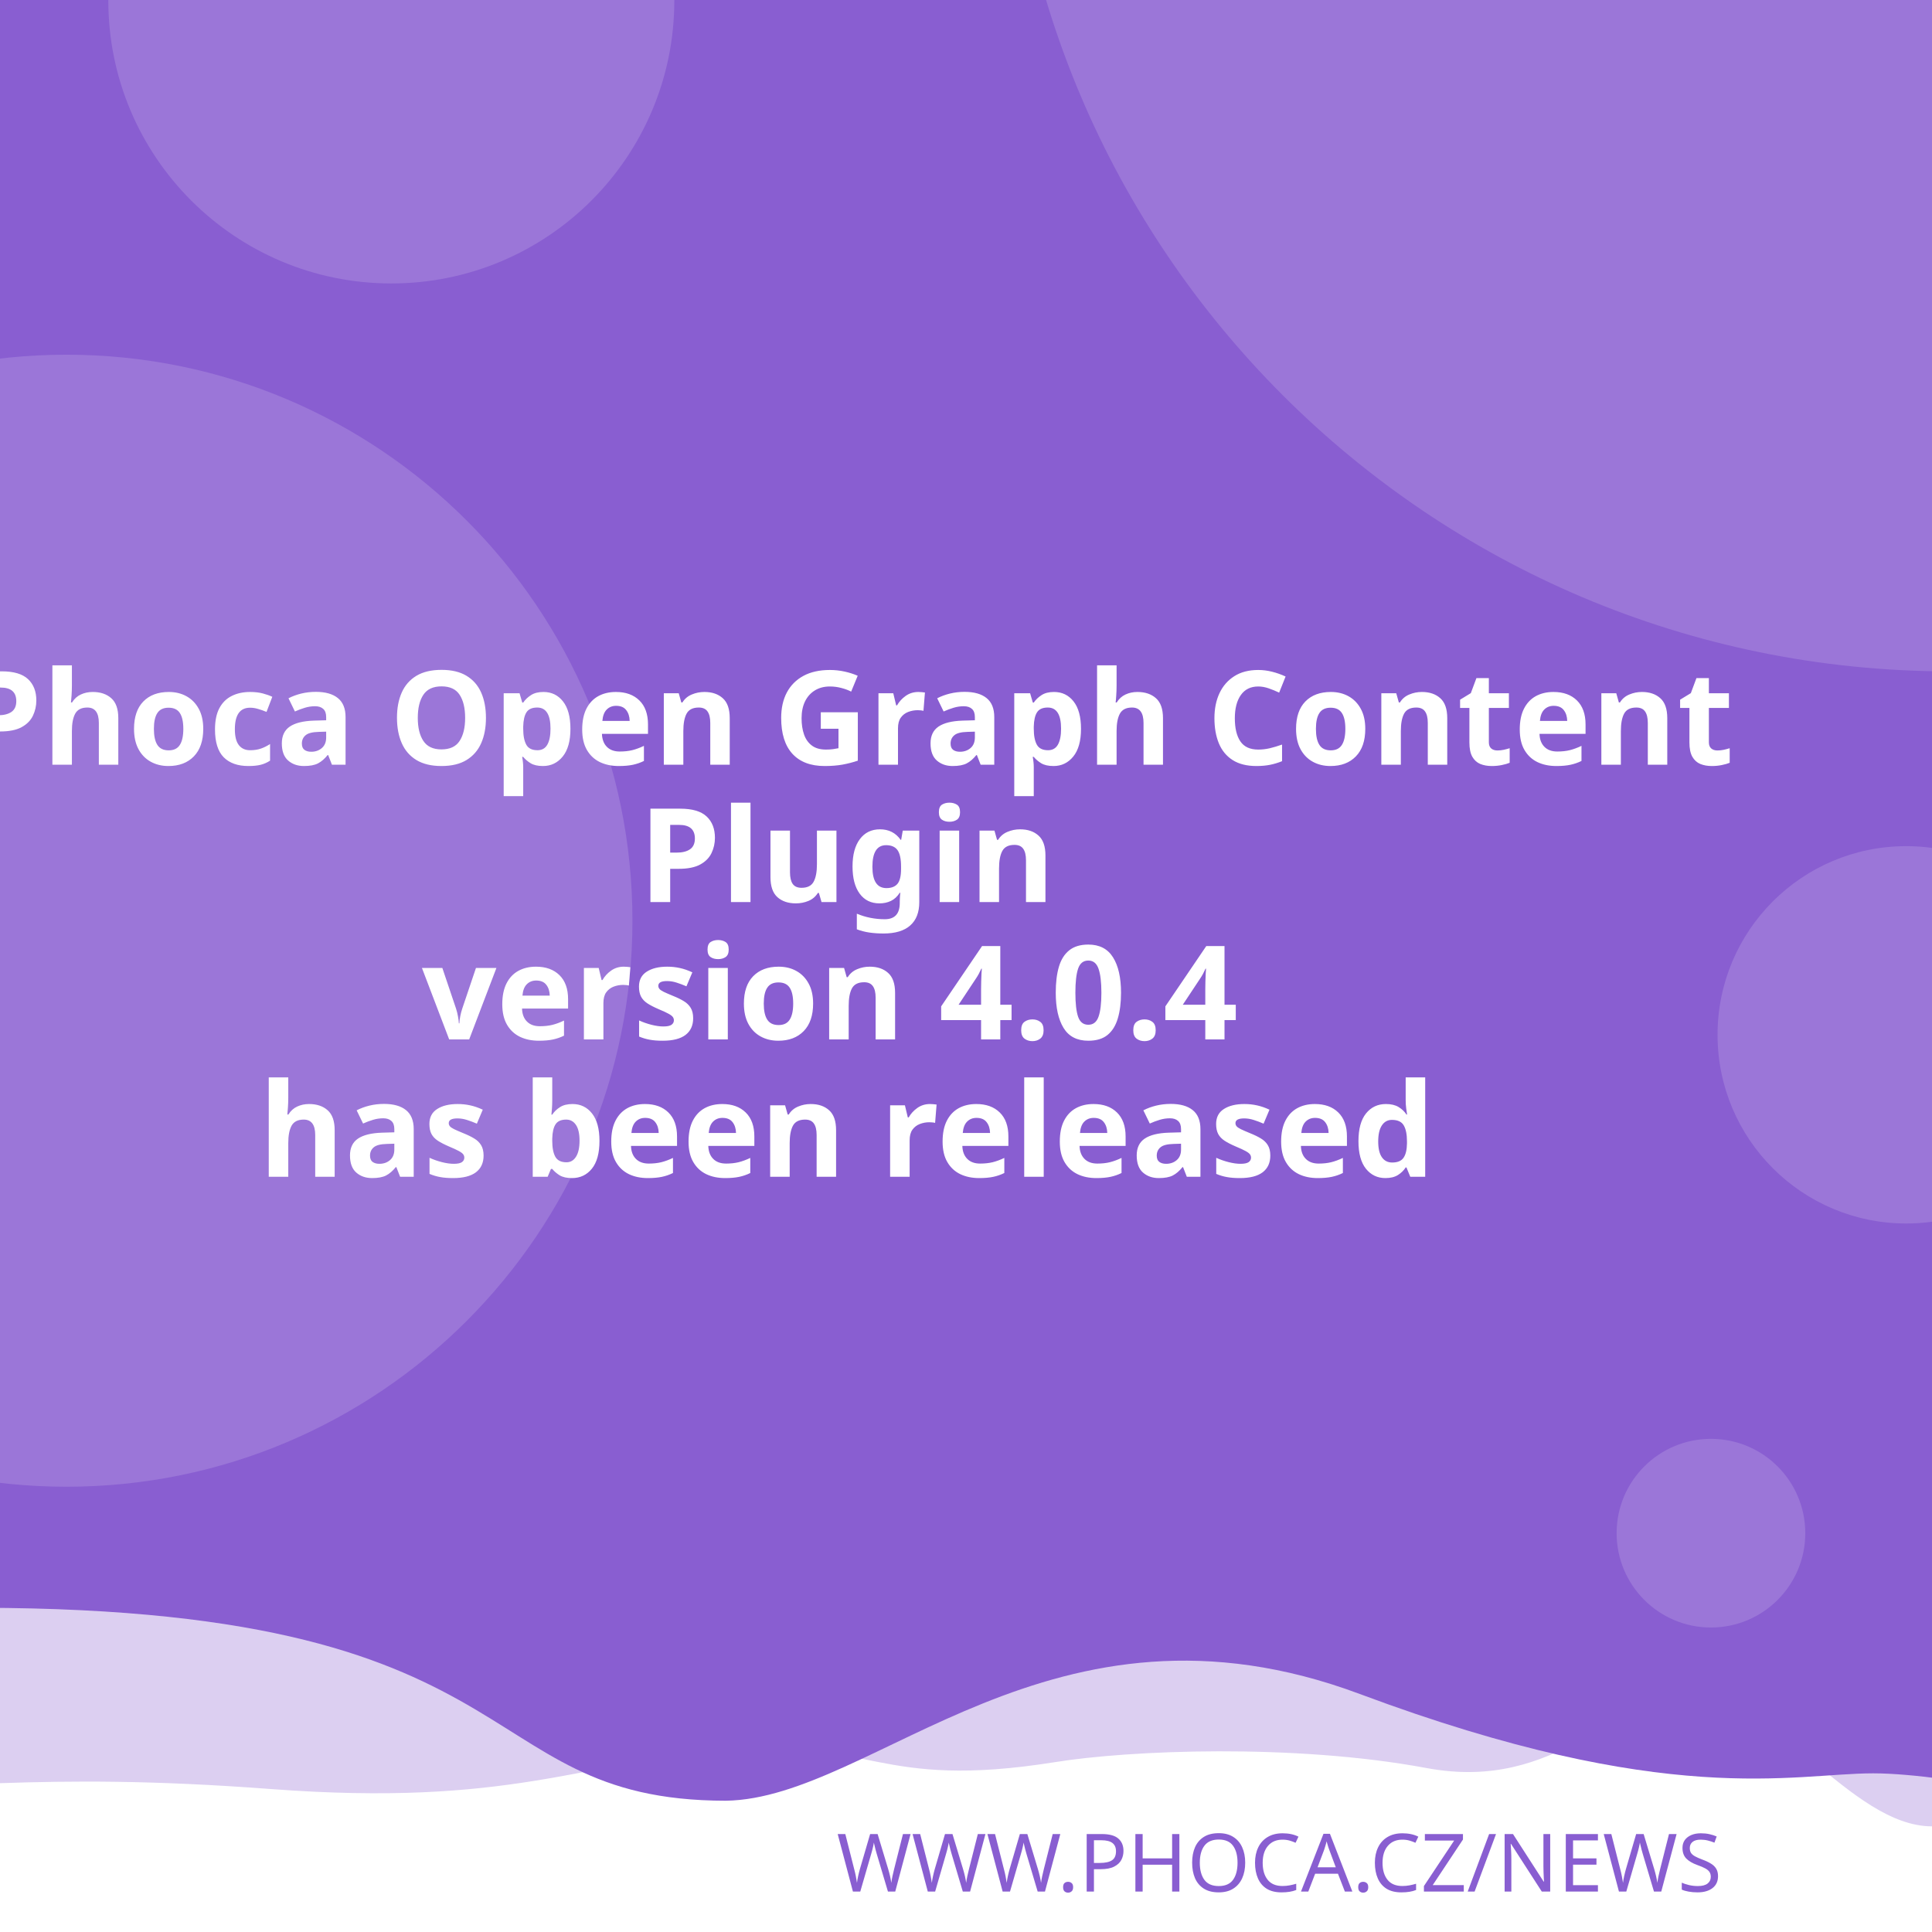
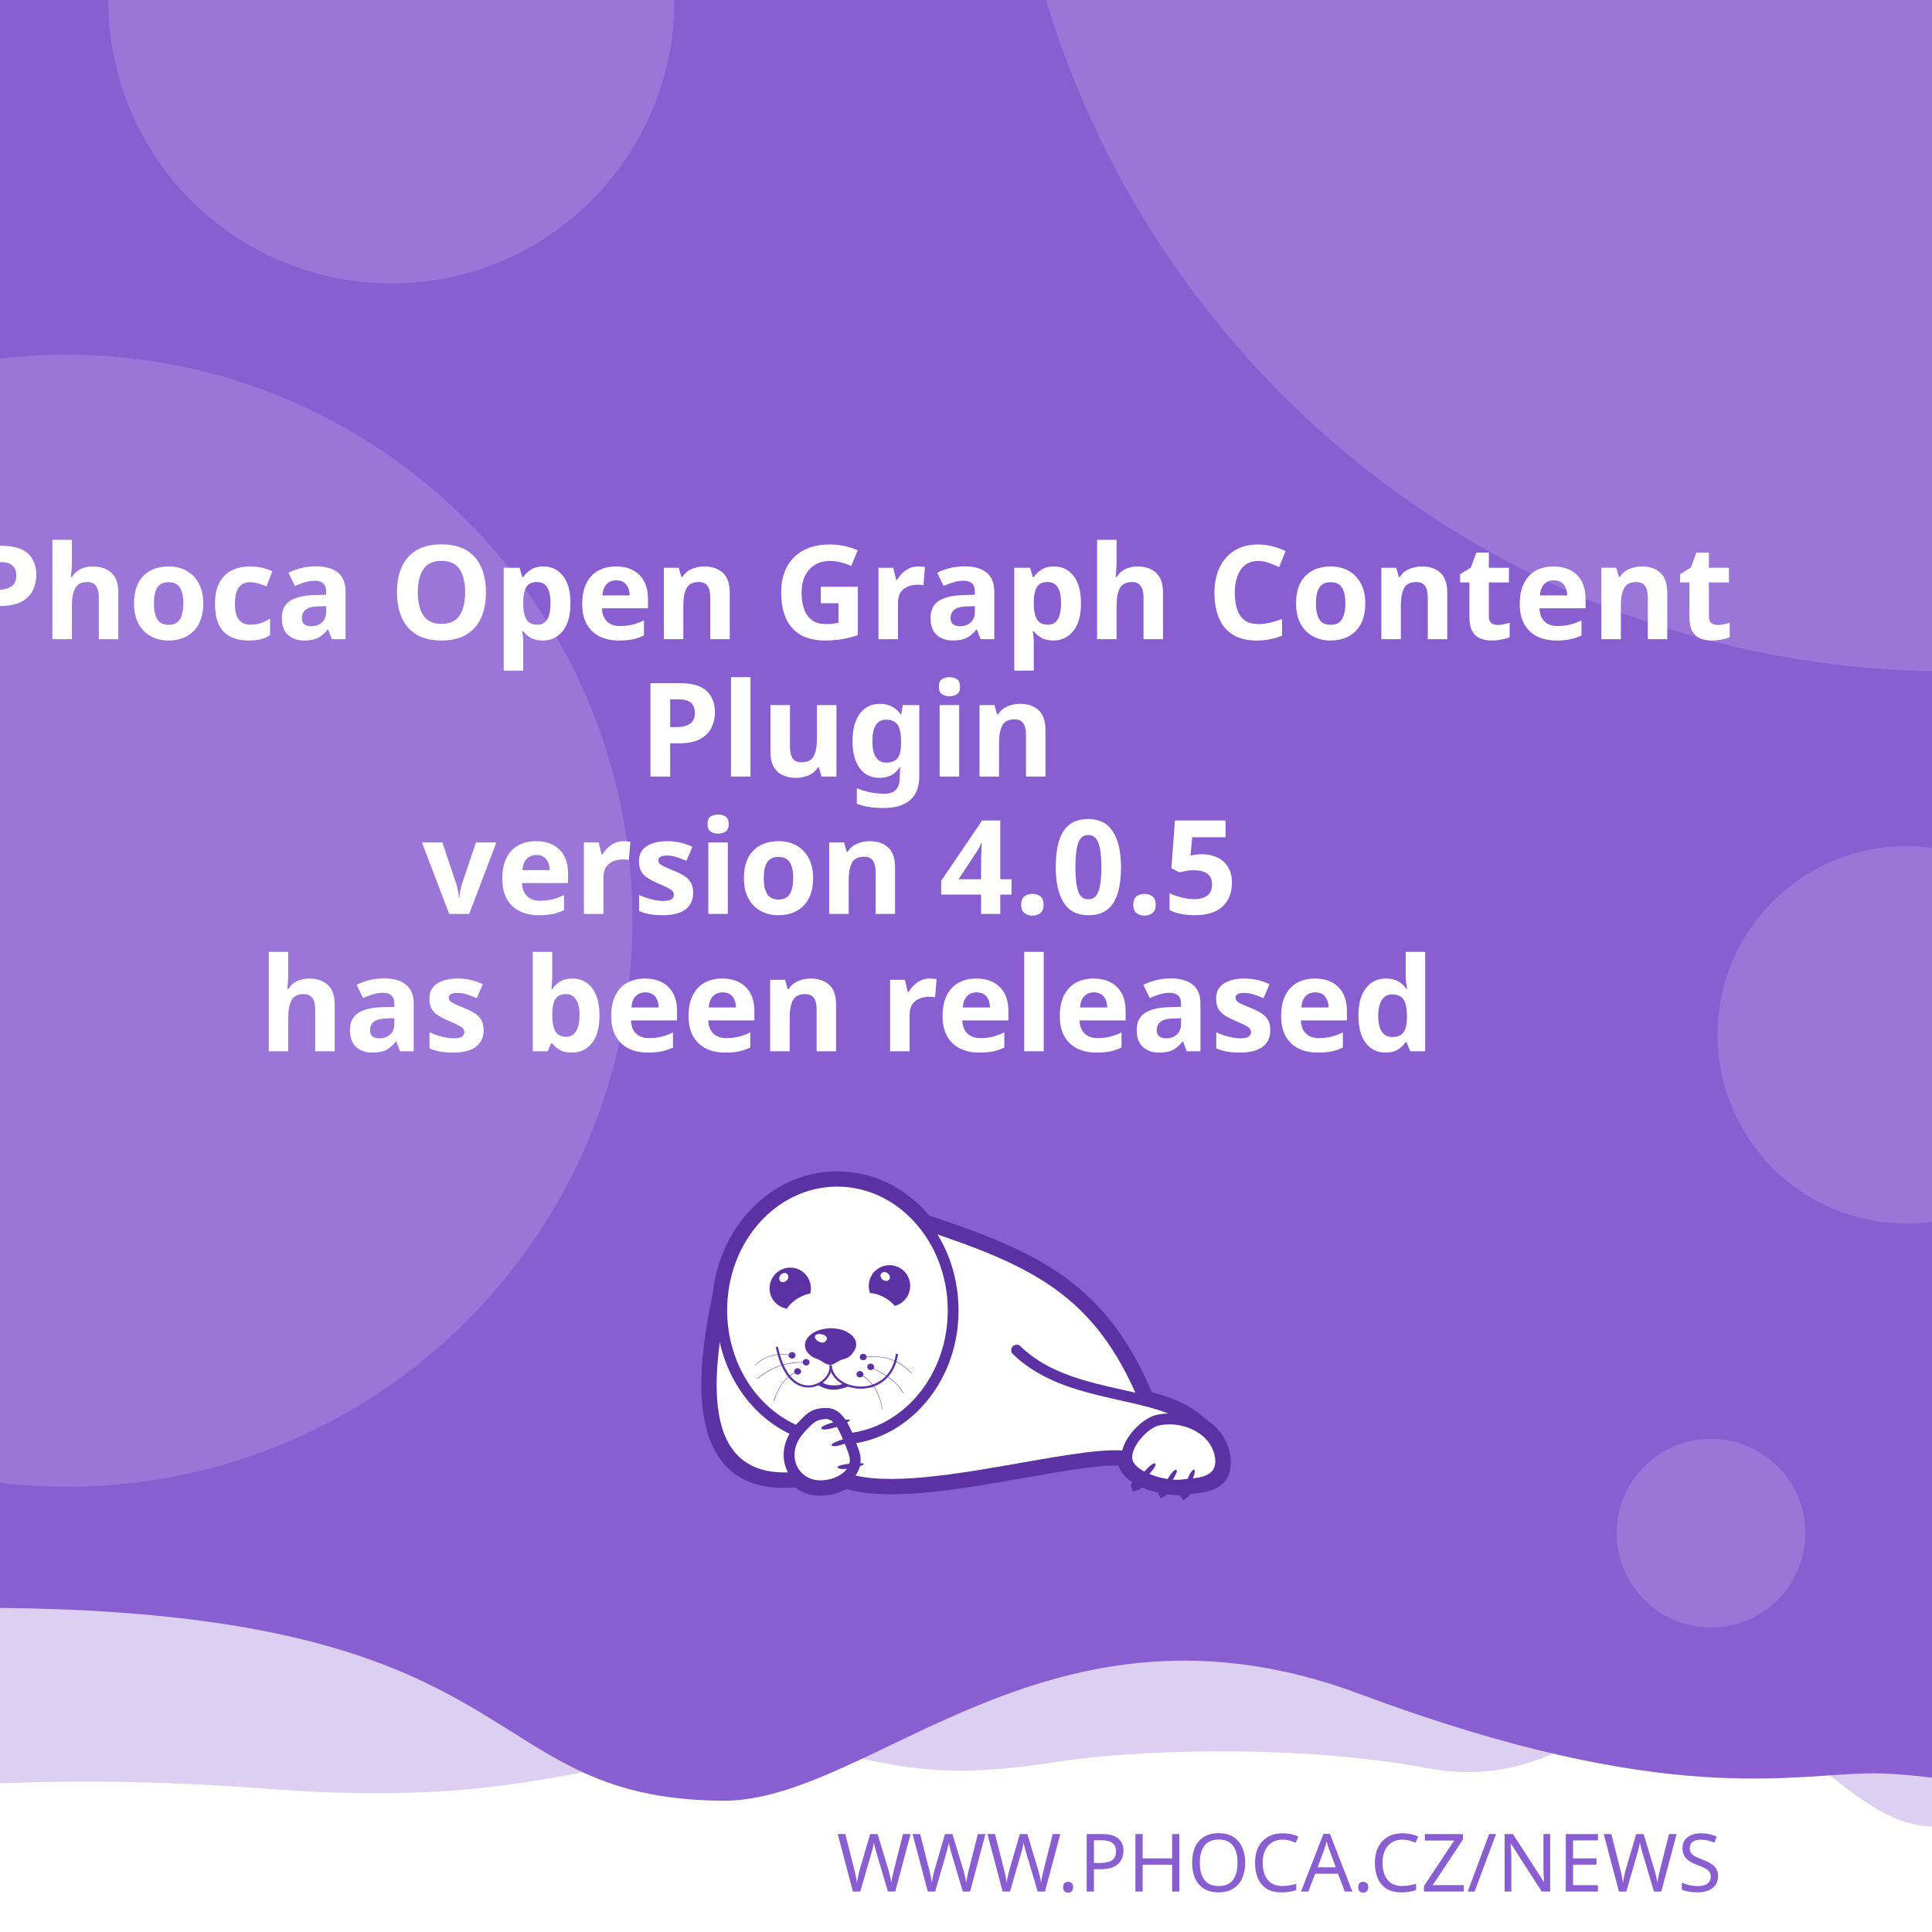
<svg xmlns="http://www.w3.org/2000/svg" width="512" height="512" viewBox="0 0 512 512" version="1.1" id="svg5">
-   <defs id="defs2" />
+   <defs id="defs2">
+     <clipPath id="clip1">
+       <path d="M 20,426 H 575 V 841.891 H 20 Z m 0,0" id="path2" />
+     </clipPath>
+   </defs>
  <g id="layer1">
    <path d="m -288.549,96.962 a 6.384,6.384 0 0 0 -6.384,6.384 v 81.087 a 6.384,6.384 0 0 0 6.384,6.384 h 81.083 a 6.384,6.384 0 0 0 6.384,-6.384 v -81.087 a 6.384,6.384 0 0 0 -6.384,-6.384 z m 16.084,16.188 c 0.591,-0.033 1.134,0.125 1.642,0.482 0.508,0.359 0.842,0.809 1.006,1.355 l 2.415,8.308 46.517,-2.44 c 0.829,-0.043 1.521,0.245 2.074,0.86 0.55,0.606 0.769,1.334 0.636,2.174 l -3.898,24.937 c -0.138,0.736 -0.57,1.497 -1.288,2.273 -0.719,0.787 -1.656,1.211 -2.797,1.272 l -32.861,1.721 3.038,10.253 27.775,-1.455 c 0.726,-0.04 1.351,0.178 1.887,0.648 0.523,0.483 0.803,1.086 0.844,1.812 0.038,0.726 -0.178,1.352 -0.648,1.887 -0.483,0.525 -1.086,0.806 -1.812,0.844 l -2.597,0.137 0.137,2.593 c 0.038,0.729 -0.178,1.356 -0.661,1.879 -0.472,0.535 -1.071,0.819 -1.8,0.856 -0.726,0.038 -1.353,-0.178 -1.879,-0.661 -0.535,-0.472 -0.814,-1.073 -0.852,-1.8 l -0.137,-2.593 -15.573,0.81 0.133,2.597 c 0.038,0.729 -0.176,1.356 -0.648,1.879 -0.483,0.535 -1.086,0.818 -1.812,0.856 -0.726,0.04 -1.352,-0.178 -1.887,-0.661 -0.525,-0.472 -0.806,-1.073 -0.844,-1.8 l -0.137,-2.597 -1.608,0.083 c -0.623,0.033 -1.193,-0.112 -1.721,-0.428 -0.515,-0.317 -0.883,-0.632 -1.11,-0.931 l -0.287,-0.507 -13.05,-49.343 -2.805,0.146 c -0.696,0.038 -1.312,-0.181 -1.858,-0.661 -0.545,-0.472 -0.835,-1.069 -0.873,-1.795 -0.038,-0.729 0.186,-1.353 0.682,-1.879 0.493,-0.535 1.083,-0.818 1.779,-0.856 z" style="fill:#ffffff;stroke-width:1;paint-order:stroke fill markers" id="path400" />
    <rect style="opacity:1;fill:#ffffff;stroke-width:5;stroke-linejoin:round;paint-order:stroke fill markers" id="rect723" width="512" height="512" x="0" y="0" />
    <path id="rect4460" style="opacity:0.3;fill:#895ED1;fill-opacity:1;stroke-width:5;stroke-linejoin:round;paint-order:stroke fill markers" d="M -256,4 H 768 v 480 c 0,0 -42.667,-10 -64,-10 -21.333,0 -42.408,10 -64,10 -21.592,0 -42.667,-10 -64,-10 -21.333,0 -42.408,10 -64,10 -21.592,0 -41.887,-34.701 -63.221,-34.701 -21.333,0 -35.645,25.795 -70.761,19.246 -35.116,-6.549 -78.862,-4.741 -98.515,-1.547 -47.289,7.533 -49.247,-6.724 -87.369,-3.311 -38.122,3.413 -56.921,15.193 -120.307,10.429 -63.387,-4.764 -84.091,0.698 -135.827,-0.116 -21.333,0 -42.408,10 -64,10 -21.592,0 -42.667,-10 -64,-10 -21.333,0 -64,10 -64,10 z" />
    <path id="rect4460-5" style="fill:#895ED1;fill-opacity:1;stroke-width:5;stroke-linejoin:round;paint-order:stroke fill markers" d="M -316,4.9999998e-7 H 708 V 480 c 0,0 -42.667,-10 -64,-10 -21.333,0 -42.408,10 -64,10 -21.592,0 -62.256,-10.048 -83.59,-10.048 -21.333,0 -54.449,9.448 -136.059,-21.03 -81.61,-30.478 -128.583,27.669 -167.971,28.291 -70.795,-0.042 -47.303,-54.288 -212.561,-50.983 C -185.439,429.534 -38.408,480 -60,480 c -21.592,0 -42.667,-10 -64,-10 -21.333,0 -42.408,10 -64,10 -21.592,0 -42.667,-10 -64,-10 -21.333,0 -64,10 -64,10 z" />
    <text xml:space="preserve" style="font-style:normal;font-weight:normal;font-size:21.333px;line-height:1.25;font-family:sans-serif;fill:#895ED1;fill-opacity:1;stroke:none" x="484.042" y="501.277" id="text2910-3-7">
      <tspan id="tspan2908-6-5" x="484.042" y="501.277" style="font-style:normal;font-variant:normal;font-weight:300;font-stretch:normal;font-size:21.333px;font-family:Montserrat;-inkscape-font-specification:'Montserrat Light';text-align:end;text-anchor:end;fill:#895ED1;fill-opacity:1">WWW.PHOCA.CZ/NEWS</tspan>
    </text>
-     <text xml:space="preserve" style="font-style:normal;font-variant:normal;font-weight:600;font-stretch:normal;font-size:34.667px;line-height:1.05;font-family:Rubik;-inkscape-font-specification:'Rubik Semi-Bold';fill:#ffffff;fill-opacity:1;stroke:none" x="256" y="165" id="text11252">
-       <tspan x="256" y="165" id="tspan403" style="text-align:center;text-anchor:middle" />
-       <tspan x="256" y="202.659" style="font-size:34.667px;text-align:center;text-anchor:middle" id="tspan442">Phoca Open Graph Content</tspan>
-       <tspan x="256" y="239.059" style="font-size:34.667px;text-align:center;text-anchor:middle" id="tspan444">Plugin</tspan>
-       <tspan x="256" y="275.459" id="tspan1992" style="font-size:34.667px;text-align:center;text-anchor:middle">version 4.0.4
+     <text xml:space="preserve" style="font-style:normal;font-variant:normal;font-weight:600;font-stretch:normal;font-size:34.667px;line-height:1.05;font-family:Rubik;-inkscape-font-specification:'Rubik Semi-Bold';fill:#ffffff;fill-opacity:1;stroke:none" x="256" y="133" id="text11252">
+       <tspan x="256" y="133" id="tspan403" style="text-align:center;text-anchor:middle" />
+       <tspan x="256" y="169.4" style="font-size:34.667px;text-align:center;text-anchor:middle" id="tspan442">Phoca Open Graph Content</tspan>
+       <tspan x="256" y="205.8" style="font-size:34.667px;text-align:center;text-anchor:middle" id="tspan444">Plugin</tspan>
+       <tspan x="256" y="242.2" id="tspan1992" style="font-size:34.667px;text-align:center;text-anchor:middle">version 4.0.5
</tspan>
-       <tspan x="256" y="311.859" id="tspan2906" style="font-size:34.667px;text-align:center;text-anchor:middle">has been released</tspan>
-       <tspan x="256" y="348.259" id="tspan1994" style="font-size:34.667px" />
+       <tspan x="256" y="278.6" id="tspan2906" style="font-size:34.667px;text-align:center;text-anchor:middle">has been released</tspan>
+       <tspan x="256" y="315" id="tspan1994" style="font-size:34.667px" />
    </text>
    <circle style="opacity:0.15;fill:#ffffff;fill-opacity:1;stroke-width:5;stroke-linejoin:round;paint-order:stroke fill markers" id="path8376" cx="516.67" cy="-72.081" r="250" />
    <circle style="opacity:0.15;fill:#ffffff;fill-opacity:1;stroke-width:5;stroke-linejoin:round;paint-order:stroke fill markers" id="path8376-9" cx="17.604" cy="244" r="150" />
    <circle style="opacity:0.15;fill:#ffffff;fill-opacity:1;stroke-width:5;stroke-linejoin:round;paint-order:stroke fill markers" id="path8376-6" cx="103.704" cy="0.117" r="75" />
    <circle style="opacity:0.15;fill:#ffffff;fill-opacity:1;stroke-width:5;stroke-linejoin:round;paint-order:stroke fill markers" id="path8376-6-2" cx="505.168" cy="274.238" r="50" />
    <circle style="opacity:0.15;fill:#ffffff;fill-opacity:1;stroke-width:5;stroke-linejoin:round;paint-order:stroke fill markers" id="path8376-6-2-1" cx="453.421" cy="406.309" r="25" />
    <text xml:space="preserve" style="font-style:normal;font-weight:normal;font-size:10.667px;line-height:1.25;font-family:sans-serif;fill:#895ED1;fill-opacity:1;stroke:none" x="57.956" y="456.624" id="text396">
      <tspan id="tspan394" x="57.956" y="456.624" style="font-style:normal;font-variant:normal;font-weight:normal;font-stretch:normal;font-size:10.667px;font-family:Rubik;-inkscape-font-specification:Rubik;text-align:center;text-anchor:middle;fill:#895ED1;fill-opacity:1" />
    </text>
+     <g id="g760" transform="matrix(0.5260845,0,0,0.5260845,99.42418,10.37304)">
+       <path style="fill:#ffffff;fill-opacity:1;fill-rule:evenodd;stroke:none" d="m 389.621,683.473 c 9.113,2.391 17.273,5.336 23.457,10.227 l 5.375,4.273 -0.004,0.008 c 4.633,3.242 8.191,7.863 9.594,13.672 0.242,0.977 0.426,2.016 0.547,3.055 1.465,14.07 -9.473,15.141 -19.348,16.055 -0.648,1.137 -1.25,1.992 -1.66,2.266 -0.246,-0.289 -0.254,-1.047 -0.09,-2.051 -0.246,0.031 -0.52,0.062 -0.824,0.098 -0.855,0.059 -1.77,0.121 -2.809,0.121 -1.75,-0.023 -3.684,-0.199 -5.691,-0.523 -0.645,0.738 -1.207,1.266 -1.578,1.438 -0.172,-0.285 -0.098,-0.895 0.145,-1.691 -3.309,-0.637 -6.738,-1.656 -9.793,-3.012 -0.332,-0.148 -0.66,-0.301 -0.984,-0.461 -1.219,1.098 -2.277,1.891 -2.863,2.051 -0.176,-0.504 0.289,-1.621 1.109,-2.973 -4.211,-2.402 -7.395,-5.645 -8.18,-9.641 -10.754,-0.684 -29.09,2.582 -49.293,6.141 -31.996,5.633 -68.574,12.086 -89.609,5.406 -1.258,0.789 -2.625,1.453 -4.07,1.984 -2.688,0.977 -5.617,1.523 -8.609,1.586 -4.73,0.055 -8.941,-1.551 -12.176,-4.27 -29.23,2.742 -40.98,-12.871 -44.496,-33.715 -3.402,-19.863 1.055,-44.504 4.527,-61.535 1.641,-15.129 7.793,-28.699 16.91,-39.043 10.93,-12.461 26.137,-20.215 43.051,-20.336 h 0.062 c 16.914,-0.184 32.242,7.328 43.418,19.543 0.715,0.781 1.414,1.582 2.094,2.406 27.59,9.176 49.688,17.566 67.891,30.629 18.176,13.078 32.348,30.754 43.898,58.293 z m 0,0" id="path177" />
+       <g clip-path="url(#clip1)" clip-rule="nonzero" id="g181">
+         <path style="fill:none;stroke:#5c31a4;stroke-width:2.835;stroke-linecap:butt;stroke-linejoin:miter;stroke-miterlimit:22.926;stroke-opacity:1" d="m 245.703,99.901 c 5.747,-1.508 10.893,-3.365 14.792,-6.449 l 3.39,-2.695 -0.002,-0.005 c 2.922,-2.045 5.166,-4.959 6.05,-8.622 0.153,-0.616 0.269,-1.271 0.345,-1.926 0.924,-8.873 -5.974,-9.548 -12.201,-10.124 -0.409,-0.717 -0.788,-1.256 -1.047,-1.429 -0.155,0.182 -0.16,0.66 -0.057,1.293 -0.155,-0.02 -0.328,-0.039 -0.52,-0.062 -0.539,-0.037 -1.116,-0.076 -1.771,-0.076 -1.104,0.015 -2.323,0.126 -3.589,0.33 -0.406,-0.466 -0.761,-0.798 -0.995,-0.907 -0.108,0.18 -0.062,0.564 0.091,1.067 -2.086,0.402 -4.249,1.044 -6.176,1.899 -0.209,0.094 -0.416,0.19 -0.621,0.291 -0.769,-0.692 -1.436,-1.192 -1.806,-1.293 -0.111,0.318 0.182,1.022 0.7,1.875 -2.655,1.515 -4.663,3.56 -5.158,6.08 -6.782,0.431 -18.345,-1.628 -31.085,-3.872 -20.177,-3.552 -43.244,-7.622 -56.51,-3.409 -0.793,-0.498 -1.655,-0.916 -2.567,-1.251 -1.695,-0.616 -3.542,-0.961 -5.429,-1 -2.983,-0.034 -5.639,0.978 -7.678,2.692 -18.433,-1.729 -25.843,8.117 -28.06,21.261 -2.146,12.526 0.665,28.065 2.855,38.805 1.035,9.541 4.914,18.098 10.664,24.621 6.892,7.858 16.482,12.748 27.149,12.824 h 0.039 c 10.666,0.116 20.333,-4.621 27.38,-12.324 0.451,-0.493 0.892,-0.998 1.32,-1.517 17.399,-5.786 31.334,-11.078 42.813,-19.315 11.462,-8.247 20.399,-19.394 27.683,-36.761 z m 0,0" transform="matrix(1.58574,0,0,-1.58574,0,841.8898)" id="path179" />
+       </g>
+       <path style="fill:#5c31a4;fill-opacity:1;fill-rule:evenodd;stroke:none" d="m 393.047,717.762 c 1.16,1.098 -7.754,10.625 -9.953,11.234 -0.672,-1.895 7.816,-12.52 9.832,-11.48 0.121,0.062 0.246,0.367 0.121,0.246" id="path183" />
+       <path style="fill:#5c31a4;fill-opacity:1;fill-rule:evenodd;stroke:none" d="m 403.676,720.875 c 1.219,0.855 -5.254,10.379 -7.086,11.234 -0.914,-1.523 5.07,-12.09 6.961,-11.418 0.125,0.062 0.305,0.305 0.125,0.184" id="path185" />
+       <path style="fill:#5c31a4;fill-opacity:1;fill-rule:evenodd;stroke:none" d="m 412.652,720.754 c 1.344,0.609 -3.422,11.172 -5.07,12.273 -1.16,-1.344 2.934,-12.766 4.945,-12.398 0.062,0 0.309,0.246 0.125,0.125" id="path187" />
+       <path style="fill:#5c31a4;fill-opacity:1;fill-rule:evenodd;stroke:none" d="m 224.809,699.621 c -0.43,-1.586 12.211,-4.824 14.41,-4.152 -0.426,1.957 -13.375,6.414 -14.473,4.398 -0.062,-0.121 0,-0.488 0.062,-0.246 z m 0,0" id="path189" />
+       <path style="fill:#5c31a4;fill-opacity:1;fill-rule:evenodd;stroke:none" d="m 229.938,708.172 c -0.367,-1.402 10.746,-4.641 12.703,-4.09 -0.367,1.77 -11.664,6.043 -12.703,4.273 -0.062,-0.062 -0.062,-0.367 0,-0.184" id="path191" />
+       <path style="fill:#5c31a4;fill-opacity:1;fill-rule:evenodd;stroke:none" d="m 233.051,719.285 c -0.121,-1.402 11.359,-2.504 13.191,-1.648 -0.609,1.711 -12.52,3.789 -13.25,1.895 0,-0.121 0.059,-0.43 0.059,-0.246 z m 0,0" id="path193" />
+       <path style="fill:#5c31a4;fill-opacity:1;fill-rule:evenodd;stroke:none" d="m 268.164,622.859 c 2.809,5.008 1.102,11.359 -3.906,14.23 -0.793,0.488 -1.648,0.793 -2.504,1.039 -1.16,-1.469 -2.934,-2.934 -5.008,-4.152 -2.625,-1.469 -5.312,-2.262 -7.449,-2.32 -1.773,-4.703 0.121,-10.141 4.641,-12.703 5.008,-2.809 11.359,-1.102 14.227,3.906 z m -12.457,2.078 c -1.098,-0.793 -1.465,-2.199 -0.793,-3.113 0.672,-0.918 2.137,-0.98 3.234,-0.184 1.164,0.855 1.469,2.258 0.797,3.176 -0.672,0.914 -2.137,0.977 -3.238,0.121" id="path195" />
+       <path style="fill:#5c31a4;fill-opacity:1;fill-rule:evenodd;stroke:none" d="m 209.113,618.832 c 5.738,0 10.383,4.699 10.383,10.441 0,0.914 -0.125,1.77 -0.309,2.625 -1.891,0.305 -4.027,1.098 -6.105,2.32 -2.566,1.527 -4.578,3.48 -5.68,5.312 -4.945,-0.793 -8.73,-5.066 -8.73,-10.258 0,-5.742 4.641,-10.441 10.441,-10.441 z m -4.824,3.602 c 0.977,-0.977 2.441,-1.223 3.234,-0.43 0.855,0.797 0.797,2.262 -0.18,3.238 -0.918,1.039 -2.383,1.223 -3.238,0.488 -0.793,-0.793 -0.734,-2.258 0.184,-3.297" id="path197" />
+       <path style="fill:#5c31a4;fill-opacity:1;fill-rule:evenodd;stroke:none" d="m 229.449,649.363 c 1.77,0 3.48,0.246 5.008,0.613 1.527,0.426 2.93,1.035 4.09,1.77 1.16,0.73 2.137,1.648 2.75,2.625 0.672,0.977 1.035,2.078 1.035,3.238 0,1.098 -0.426,2.32 -1.16,3.359 -0.73,1.035 -1.523,2.195 -2.746,2.992 -1.281,0.793 -3.055,1.035 -4.52,1.707 -1.406,0.734 -3.055,2.137 -4.641,2.137 -1.77,0 -3.664,-1.34 -4.887,-2.137 -1.281,-0.855 -2.871,-1.035 -4.031,-1.832 -1.16,-0.73 -2.137,-1.648 -2.809,-2.625 -0.672,-1.039 -1.035,-2.137 -1.035,-3.297 0,-1.16 0.363,-2.262 1.035,-3.297 0.613,-0.977 1.59,-1.895 2.75,-2.688 1.16,-0.793 2.562,-1.406 4.09,-1.832 1.59,-0.43 3.238,-0.672 5.07,-0.734 z m -3.969,3.176 c 1.707,0.551 2.625,1.711 1.77,2.934 -0.914,1.219 -1.832,1.402 -3.418,0.793 -1.59,-0.613 -2.629,-2.016 -2.262,-2.992 0.305,-0.918 2.199,-1.285 3.91,-0.734 z m 0,0" id="path199" />
+       <path style="fill:#5c31a4;fill-opacity:1;fill-rule:nonzero;stroke:none" d="m 202.883,658.645 c 2.445,11.664 7.023,17.102 11.664,18.871 1.773,0.609 3.543,0.793 5.191,0.551 1.648,-0.246 3.238,-0.918 4.582,-1.773 3.051,-2.012 5.008,-5.25 4.516,-8.18 l 1.102,-0.125 c 0.488,3.301 -1.648,6.965 -5.008,9.223 -1.465,0.914 -3.238,1.648 -5.07,1.895 -1.832,0.305 -3.785,0.121 -5.68,-0.613 -5.004,-1.832 -9.832,-7.512 -12.395,-19.664 l 1.098,-0.18 z m 0,0" id="path201" />
+       <path style="fill:#5c31a4;fill-opacity:1;fill-rule:nonzero;stroke:none" d="m 229.938,667.988 c 0.367,4.094 3.176,7.27 7.023,9.102 2.195,1.035 4.824,1.586 7.449,1.648 2.625,0.059 5.312,-0.488 7.816,-1.648 4.887,-2.262 8.977,-6.961 10.078,-14.902 l 1.098,0.184 c -1.223,8.305 -5.559,13.312 -10.75,15.754 -2.625,1.223 -5.496,1.711 -8.305,1.711 -2.746,-0.059 -5.496,-0.672 -7.875,-1.77 -4.152,-1.953 -7.27,-5.438 -7.637,-9.953 z m 0,0" id="path203" />
+       <path style="fill:#5c31a4;fill-opacity:1;fill-rule:nonzero;stroke:none" d="m 224.93,676.477 c 1.895,1.285 3.359,1.527 5.496,1.648 2.137,0.062 3.113,0.125 5.617,-0.914 l 2.992,1.223 c -2.809,1.16 -6.227,2.016 -8.73,1.891 -2.566,-0.121 -5.375,-1.098 -7.574,-2.562 z m 0,0" id="path205" />
+       <path style="fill:#5c31a4;fill-opacity:1;fill-rule:evenodd;stroke:none" d="m 210.027,661.395 c 0.98,0 1.711,0.734 1.711,1.586 0,0.918 -0.73,1.652 -1.711,1.652 -0.977,0 -1.77,-0.734 -1.77,-1.652 0,-0.852 0.793,-1.586 1.77,-1.586" id="path207" />
+       <path style="fill:#5c31a4;fill-opacity:1;fill-rule:evenodd;stroke:none" d="m 217.113,664.875 c 0.977,0 1.711,0.734 1.711,1.648 0,0.855 -0.734,1.59 -1.711,1.59 -0.977,0 -1.77,-0.734 -1.77,-1.59 0,-0.914 0.793,-1.648 1.77,-1.648" id="path209" />
+       <path style="fill:#5c31a4;fill-opacity:1;fill-rule:evenodd;stroke:none" d="m 212.777,669.516 c 0.977,0 1.77,0.734 1.77,1.648 0,0.855 -0.793,1.59 -1.77,1.59 -0.918,0 -1.711,-0.734 -1.711,-1.59 0,-0.914 0.793,-1.648 1.711,-1.648" id="path211" />
+       <path style="fill:#5c31a4;fill-opacity:1;fill-rule:evenodd;stroke:none" d="m 244.164,670.922 c 0.98,0 1.773,0.73 1.773,1.586 0,0.918 -0.793,1.648 -1.773,1.648 -0.977,0 -1.707,-0.73 -1.707,-1.648 0,-0.855 0.73,-1.586 1.707,-1.586" id="path213" />
+       <path style="fill:#5c31a4;fill-opacity:1;fill-rule:evenodd;stroke:none" d="m 249.602,667.195 c 0.977,0 1.77,0.734 1.77,1.648 0,0.855 -0.793,1.59 -1.77,1.59 -0.918,0 -1.711,-0.734 -1.711,-1.59 0,-0.914 0.793,-1.648 1.711,-1.648" id="path215" />
+       <path style="fill:#5c31a4;fill-opacity:1;fill-rule:evenodd;stroke:none" d="m 245.875,662.25 c 0.918,0 1.711,0.73 1.711,1.648 0,0.855 -0.793,1.586 -1.711,1.586 -0.977,0 -1.77,-0.73 -1.77,-1.586 0,-0.918 0.793,-1.648 1.77,-1.648" id="path217" />
+       <path style="fill:#5c31a4;fill-opacity:1;fill-rule:nonzero;stroke:none" d="m 245.816,663.777 c 5.496,-0.672 10.195,-0.125 14.227,1.281 4.031,1.406 7.391,3.785 10.258,6.902 l -0.18,0.121 c -2.812,-3.055 -6.168,-5.375 -10.141,-6.84 -4.027,-1.406 -8.668,-1.895 -14.105,-1.281 z m 0,0" id="path219" />
+       <path style="fill:#5c31a4;fill-opacity:1;fill-rule:nonzero;stroke:none" d="m 244.473,672.387 c 3.176,1.953 5.68,4.398 7.508,7.391 1.836,3.051 2.996,6.594 3.543,10.684 h -0.184 c -0.547,-4.027 -1.707,-7.57 -3.539,-10.562 -1.832,-2.934 -4.336,-5.434 -7.453,-7.328 z m 0,0" id="path221" />
+       <path style="fill:#5c31a4;fill-opacity:1;fill-rule:nonzero;stroke:none" d="m 249.723,669.027 c 4.641,2.137 8.184,4.273 10.809,6.414 2.688,2.137 4.457,4.336 5.559,6.531 l -0.184,0.125 c -1.102,-2.199 -2.871,-4.398 -5.496,-6.473 -2.625,-2.141 -6.168,-4.277 -10.75,-6.414 z m 0,0" id="path223" />
+       <path style="fill:#5c31a4;fill-opacity:1;fill-rule:nonzero;stroke:none" d="m 191.344,667.867 c 2.625,-2.441 5.555,-4.031 8.609,-4.824 3.176,-0.855 6.535,-0.793 10.074,0 v 0.184 c -3.539,-0.793 -6.898,-0.793 -10.012,0 -3.055,0.793 -5.926,2.383 -8.551,4.762 z m 0,0" id="path225" />
+       <path style="fill:#5c31a4;fill-opacity:1;fill-rule:nonzero;stroke:none" d="m 192.32,674.77 c 3.723,-3.117 7.57,-5.254 11.664,-6.598 4.031,-1.344 8.305,-1.891 12.824,-1.707 v 0.18 c -4.52,-0.121 -8.734,0.43 -12.766,1.711 -4.027,1.344 -7.875,3.48 -11.602,6.598 z m 0,0" id="path227" />
+       <path style="fill:#5c31a4;fill-opacity:1;fill-rule:nonzero;stroke:none" d="m 200.688,686.004 c 1.402,-4.273 3.172,-7.512 5.188,-9.891 1.957,-2.445 4.215,-3.973 6.535,-4.949 l 0.121,0.184 c -2.32,0.977 -4.516,2.504 -6.531,4.887 -1.957,2.383 -3.727,5.555 -5.07,9.832 l -0.246,-0.062 z m 0,0" id="path229" />
+       <path style="fill:#5c31a4;fill-opacity:1;fill-rule:nonzero;stroke:none" d="m 379.43,716.781 c -9.953,-1.832 -30.168,1.773 -52.699,5.742 -32.613,5.738 -69.984,12.336 -90.809,5.008 l 1.832,-5.191 c 19.48,6.84 56.059,0.367 88,-5.25 23.02,-4.031 43.723,-7.695 54.652,-5.68 z m 0,0" id="path231" />
+       <path style="fill:#5c31a4;fill-opacity:1;fill-rule:nonzero;stroke:none" d="m 232.258,572.602 h 0.062 c 16.914,-0.184 32.242,7.328 43.418,19.543 11.051,12.09 17.953,28.945 18.137,47.57 v 0.062 c 0.184,17.527 -5.742,33.648 -15.512,45.738 -9.895,12.273 -23.816,20.582 -39.57,22.23 l -2.016,0.18 -0.793,-1.891 c -1.344,-3.359 -2.75,-6.352 -4.336,-8.367 -1.285,-1.648 -2.688,-2.625 -4.277,-2.625 -4.762,0 -6.531,1.832 -8.977,4.273 l -1.039,1.039 c -0.426,0.426 -0.852,0.855 -1.219,1.281 v 0.062 c -0.43,0.426 -0.793,0.914 -1.102,1.281 l -1.281,1.711 -1.953,-0.793 C 200.016,699.074 190,690.34 182.914,679.164 176.016,668.293 171.984,655.105 171.863,640.875 c -0.184,-18.688 6.473,-35.602 17.34,-47.938 10.934,-12.457 26.141,-20.215 43.055,-20.336 z m 0.121,5.438 h -0.059 c -15.27,0.121 -29.07,7.203 -39.023,18.5 -10.016,11.359 -16.121,27.055 -16,44.277 0.121,13.188 3.91,25.402 10.199,35.418 6.105,9.648 14.656,17.281 24.547,21.801 0.488,-0.551 0.98,-1.098 1.469,-1.59 l 0.977,-0.977 c 3.359,-3.418 5.801,-5.859 12.883,-5.859 3.543,0 6.293,1.77 8.551,4.641 1.648,2.074 3.055,4.762 4.336,7.754 13.375,-1.953 25.219,-9.281 33.832,-19.906 9.039,-11.176 14.473,-26.016 14.352,-42.262 v -0.059 c -0.184,-17.223 -6.598,-32.793 -16.797,-43.969 -10.137,-11.113 -23.996,-17.895 -39.266,-17.77 z m 0,0" id="path233" />
+       <path style="fill:#5c31a4;fill-opacity:1;fill-rule:nonzero;stroke:none" d="m 325.141,658.523 c 13.801,13.496 33.465,17.832 51.359,21.863 14.289,3.176 27.539,6.168 36.578,13.312 l 5.375,4.273 -3.422,4.277 -5.371,-4.277 c -8.062,-6.41 -20.703,-9.219 -34.383,-12.273 -18.625,-4.152 -39.023,-8.734 -53.984,-23.266 -0.547,-0.488 -0.914,-1.223 -0.914,-2.016 0,-1.527 1.219,-2.75 2.746,-2.75 0.797,0 1.527,0.309 2.016,0.855 z m 0,0" id="path235" />
+       <path style="fill:#5c31a4;fill-opacity:1;fill-rule:nonzero;stroke:none" d="m 428.59,714.707 c 1.465,14.105 -9.527,15.145 -19.418,16.059 -0.672,0.062 -1.344,0.184 -2.504,0.309 -0.855,0.059 -1.773,0.121 -2.812,0.121 -5.004,-0.062 -11.539,-1.406 -16.914,-3.785 -5.863,-2.629 -10.504,-6.656 -11.055,-11.91 -0.059,-0.305 -0.059,-0.73 -0.059,-1.098 0.059,-4.336 2.32,-8.977 5.496,-12.766 3.48,-4.211 8.184,-7.633 12.031,-8.547 1.219,-0.309 2.441,-0.488 3.664,-0.613 6.289,-0.672 13.188,0.672 18.867,3.91 5.863,3.234 10.504,8.426 12.152,15.266 0.246,0.977 0.43,2.016 0.551,3.055 z m -19.906,10.625 c 7.266,-0.672 15.324,-1.465 14.473,-10.074 -0.125,-0.797 -0.246,-1.59 -0.43,-2.324 -1.281,-5.25 -4.883,-9.219 -9.527,-11.785 -4.699,-2.625 -10.379,-3.785 -15.633,-3.234 -0.977,0.059 -1.953,0.242 -2.93,0.488 -2.75,0.672 -6.289,3.297 -9.102,6.715 -2.441,2.934 -4.211,6.352 -4.211,9.285 0,0.121 0,0.305 0,0.547 0.367,2.992 3.664,5.559 7.875,7.453 4.703,2.137 10.324,3.297 14.656,3.297 0.797,0 1.527,0 2.262,-0.121 l 2.562,-0.246 z m 0,0" id="path237" />
+       <path style="fill:#5c31a4;fill-opacity:1;fill-rule:nonzero;stroke:none" d="m 177.664,632.816 c -3.297,16.547 -7.758,40.73 -4.52,59.844 3.113,18.137 13.434,31.695 39.266,29.008 l 0.551,5.496 c -29.742,3.055 -41.648,-12.641 -45.191,-33.648 -3.418,-19.969 1.102,-44.762 4.582,-61.801 z m 0,0" id="path239" />
+       <path style="fill:#5c31a4;fill-opacity:1;fill-rule:nonzero;stroke:none" d="m 227.371,689.609 c 8.488,0 12.094,9.832 16.184,20.883 l 0.062,0.121 c 0.609,1.711 0.914,3.422 0.914,5.008 0.062,3.48 -1.219,6.535 -3.418,8.977 -2.078,2.324 -4.887,4.156 -8.062,5.316 -2.688,0.977 -5.617,1.523 -8.609,1.586 -5.375,0.062 -10.078,-2.016 -13.434,-5.434 -1.652,-1.648 -2.934,-3.543 -3.848,-5.68 -0.855,-2.137 -1.344,-4.457 -1.406,-6.902 -0.062,-5.496 2.199,-11.543 7.758,-17.039 l 0.977,-0.977 c 3.355,-3.418 5.801,-5.859 12.883,-5.859 z m 11.055,22.777 c -3.422,-9.16 -6.414,-17.344 -11.055,-17.344 -4.762,0 -6.531,1.832 -8.977,4.273 l -1.039,1.039 c -4.395,4.336 -6.168,8.918 -6.105,13.07 0,1.707 0.367,3.355 0.977,4.824 0.613,1.523 1.527,2.867 2.625,3.969 2.383,2.379 5.742,3.848 9.527,3.785 2.32,0 4.641,-0.488 6.781,-1.223 2.379,-0.914 4.395,-2.195 5.859,-3.785 1.285,-1.527 2.078,-3.297 2.078,-5.312 0,-0.977 -0.246,-2.016 -0.672,-3.176 z m 0,0" id="path241" />
+       <path style="fill:#5c31a4;fill-opacity:1;fill-rule:nonzero;stroke:none" d="m 277.02,594.281 c 27.969,9.281 50.32,17.711 68.703,30.898 18.504,13.312 32.852,31.391 44.516,59.785 l -5.066,2.141 c -11.238,-27.422 -24.977,-44.766 -42.625,-57.465 -17.773,-12.824 -39.758,-21.07 -67.238,-30.168 z m 0,0" id="path243" />
+     </g>
  </g>
</svg>
